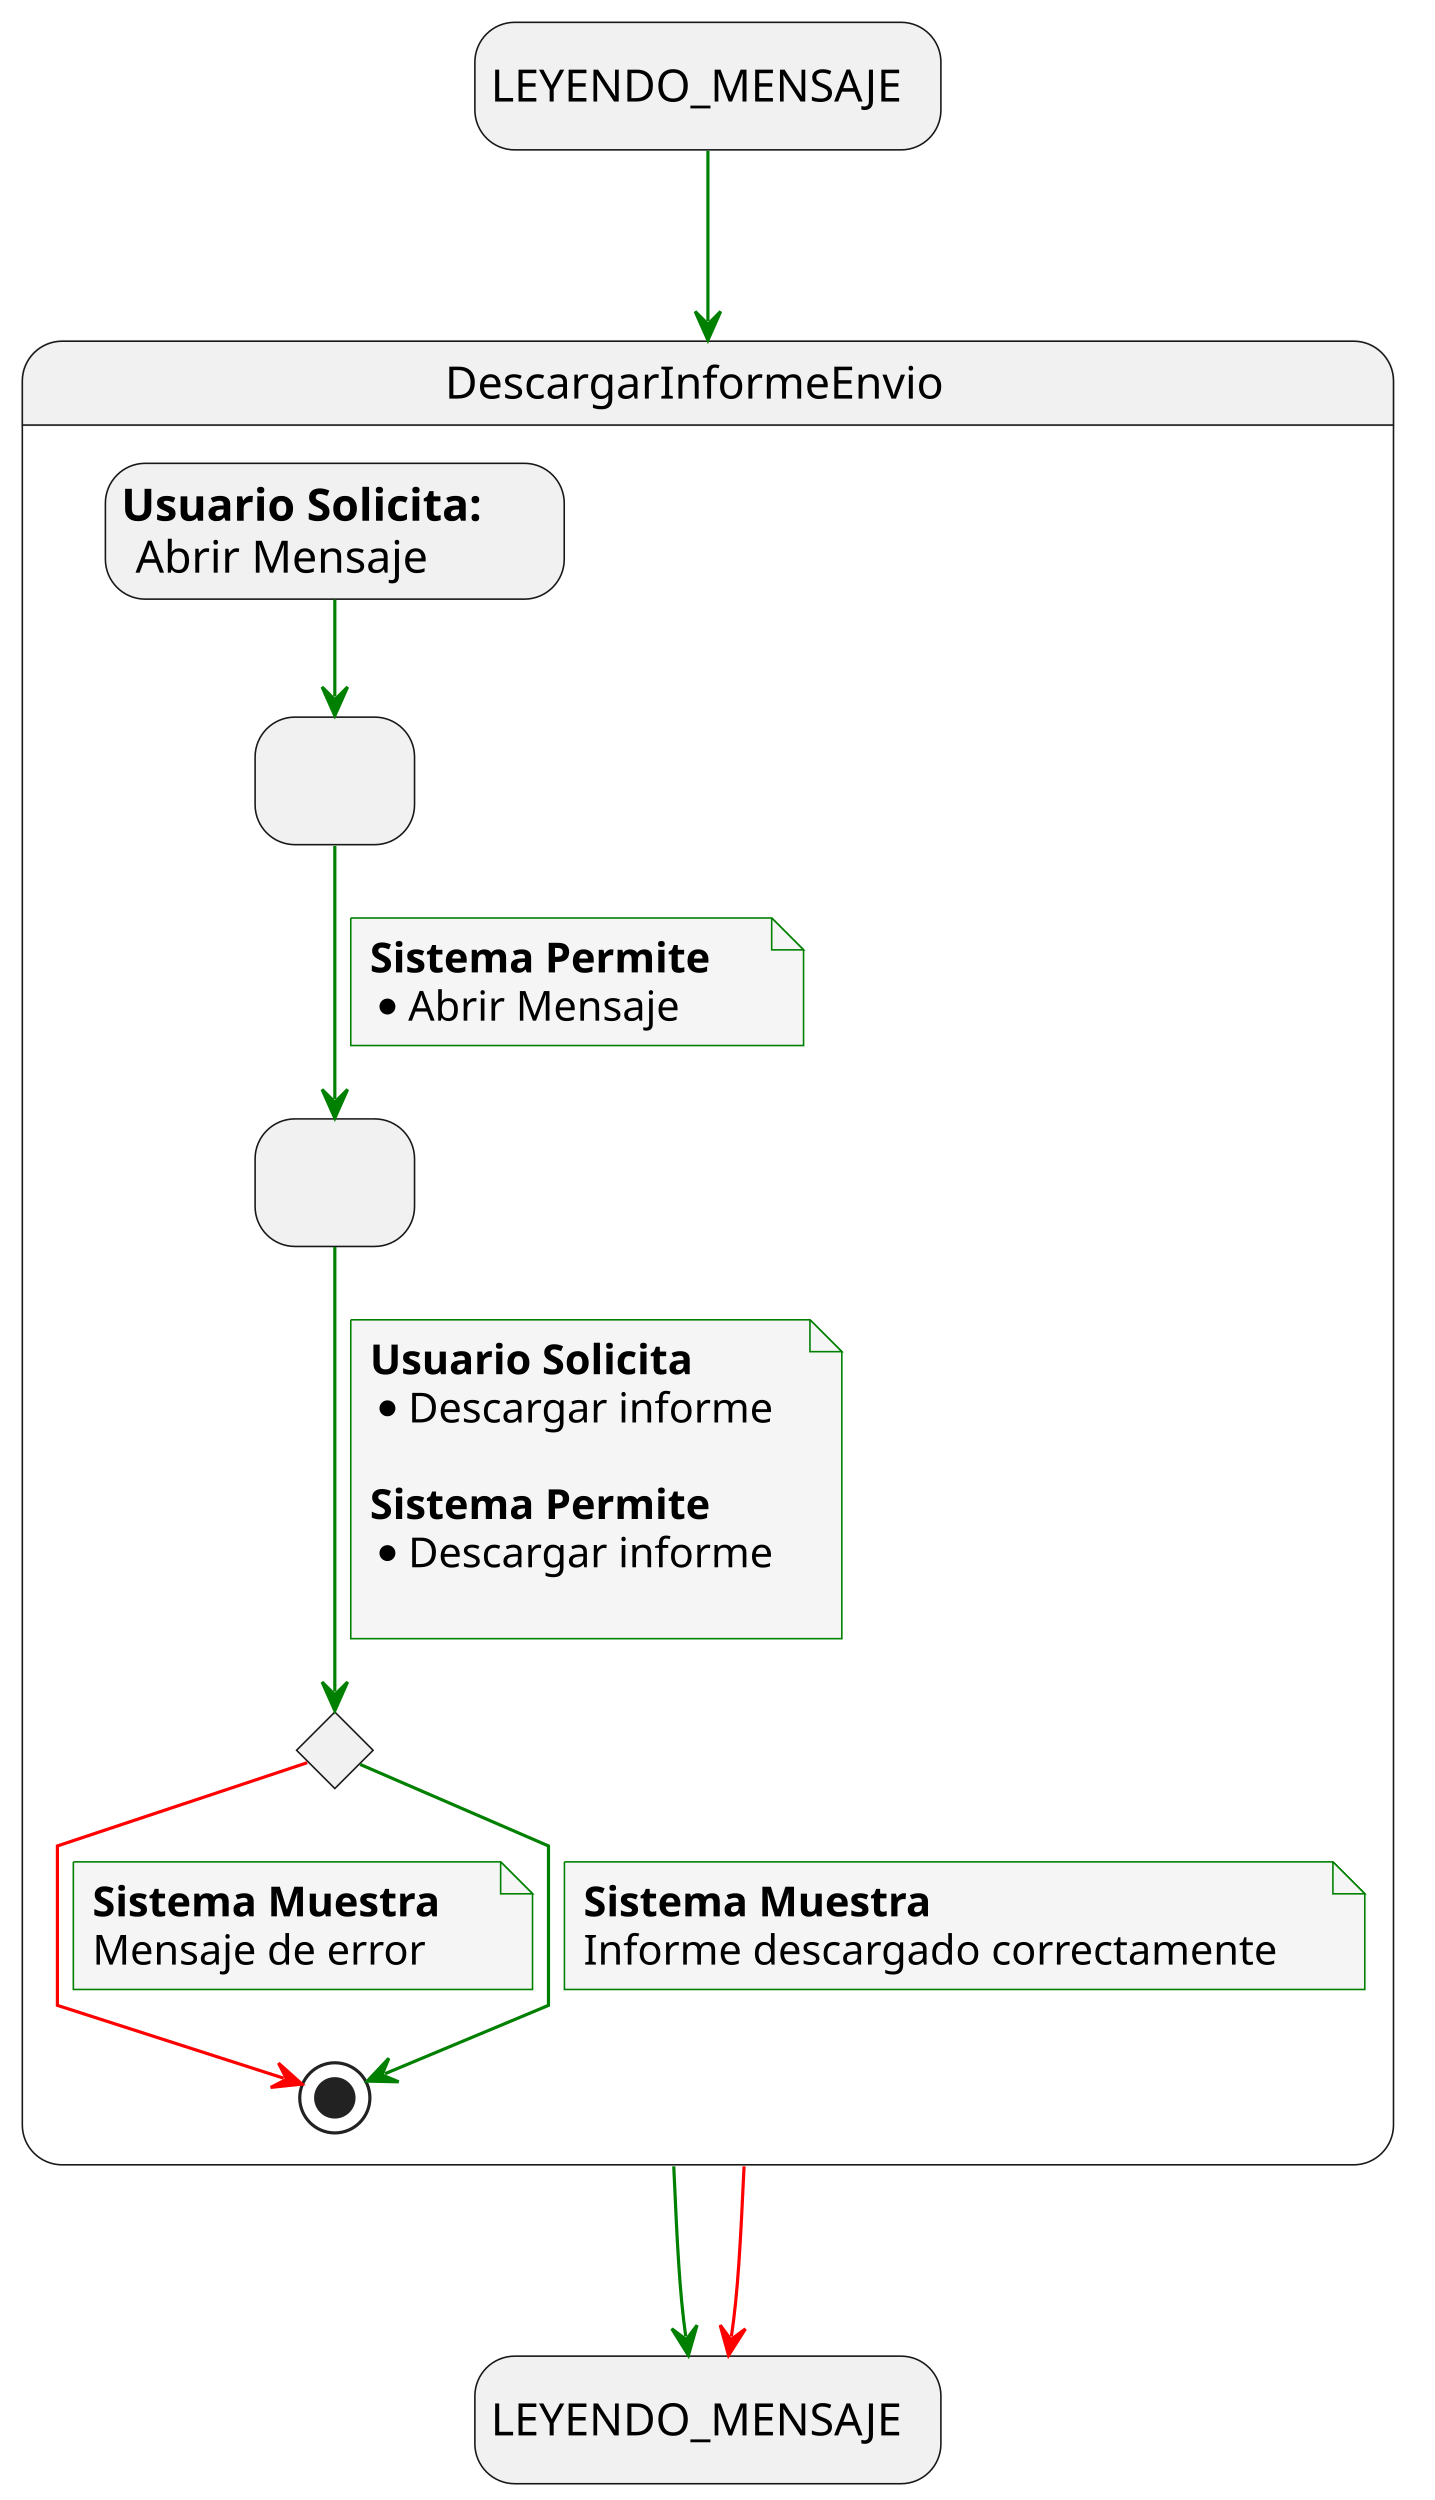
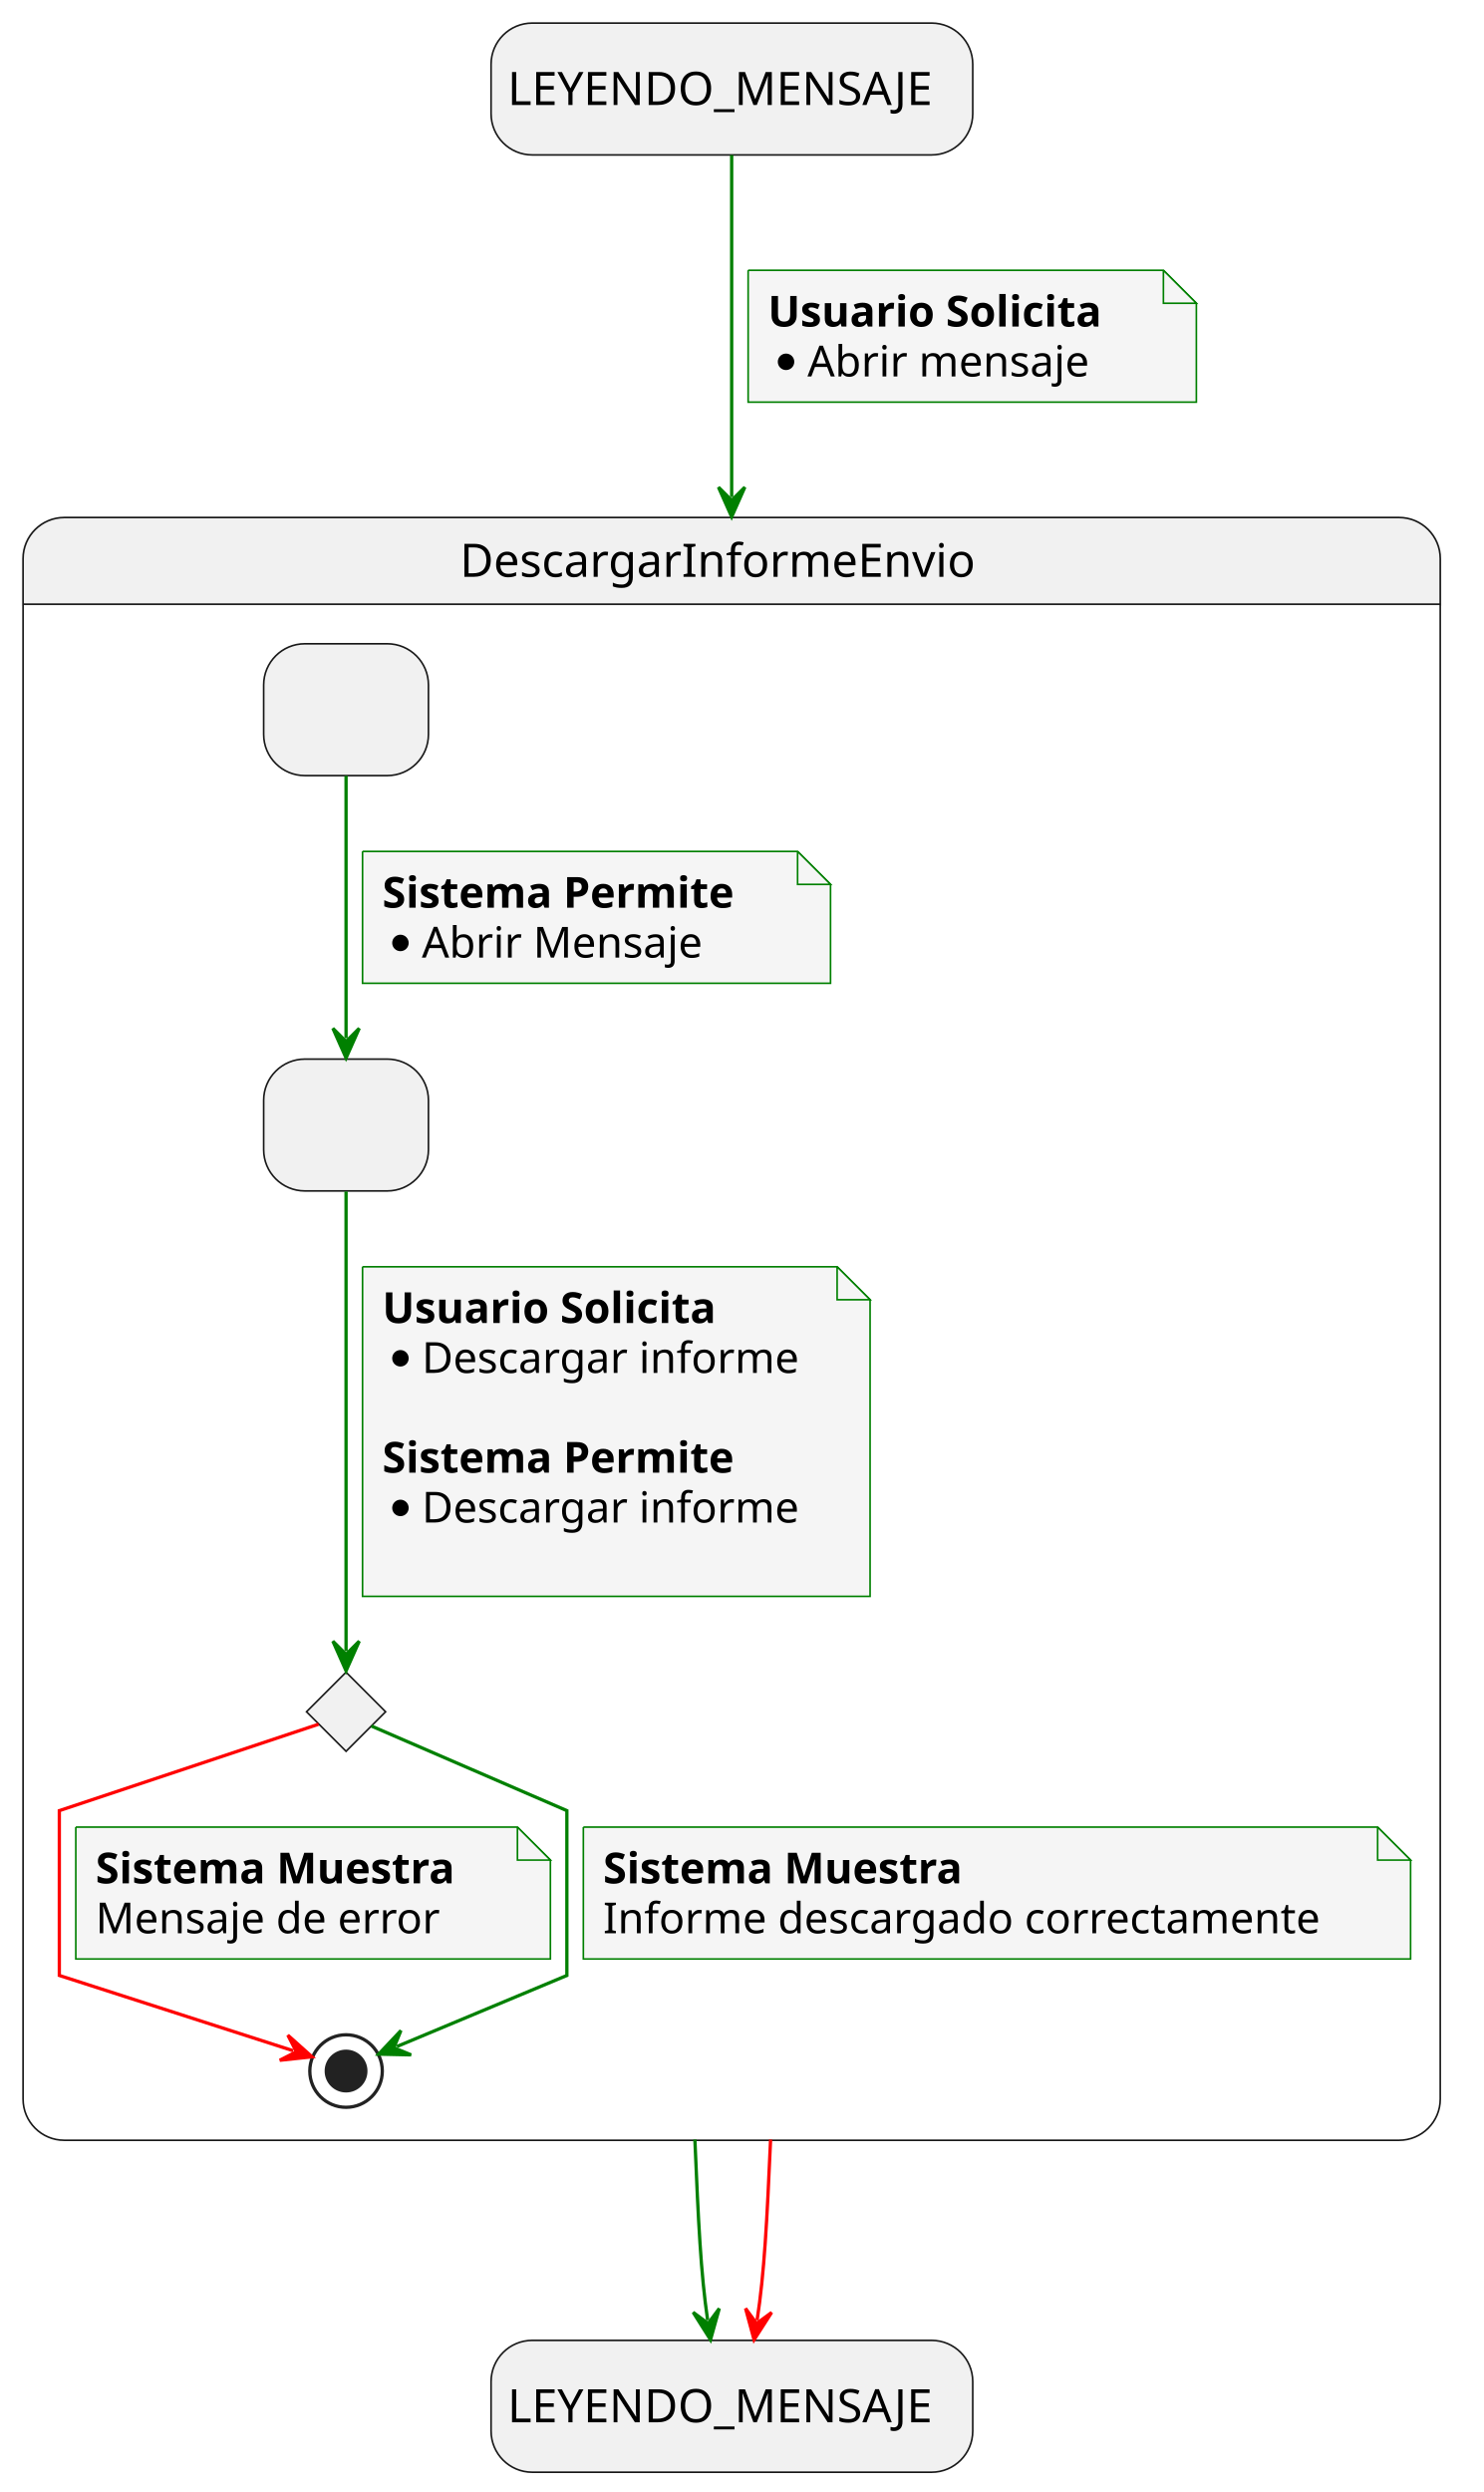
- <svg xmlns="http://www.w3.org/2000/svg" contentStyleType="text/css" data-diagram-type="STATE" height="784px" preserveAspectRatio="none" style="width:450px;height:784px;background:#FFFFFF;" version="1.1" viewBox="0 0 450 784" width="450px" zoomAndPan="magnify">
+ <svg xmlns="http://www.w3.org/2000/svg" contentStyleType="text/css" height="756px" preserveAspectRatio="none" style="width:450px;height:756px;background:#FFFFFF;" version="1.1" viewBox="0 0 450 756" width="450px" zoomAndPan="magnify">
  <defs />
  <g>
-     <rect fill="#F1F1F1" height="40" rx="12.5" ry="12.5" style="stroke:#181818;stroke-width:0.5;" width="146.151" x="148.92" y="7" />
-     <text fill="#000000" font-family="sans-serif" font-size="14" lengthAdjust="spacing" textLength="136.151" x="153.92" y="31.847">LEYENDO_MENSAJE</text>
-     <rect fill="#F1F1F1" height="40" rx="12.5" ry="12.5" style="stroke:#181818;stroke-width:0.5;" width="146.151" x="148.92" y="738.89" />
-     <text fill="#000000" font-family="sans-serif" font-size="14" lengthAdjust="spacing" textLength="136.151" x="153.92" y="763.737">LEYENDO_MENSAJE</text>
-     <path d="M19.5,107 L424.5,107 A12.5,12.5 0 0 1 437,119.5 L437,133.297 L7,133.297 L7,119.5 A12.5,12.5 0 0 1 19.5,107 " fill="#F1F1F1" style="stroke:#F1F1F1;stroke-width:1;" />
-     <rect fill="none" height="571.887" rx="12.5" ry="12.5" style="stroke:#181818;stroke-width:0.5;" width="430" x="7" y="107" />
-     <line style="stroke:#181818;stroke-width:0.5;" x1="7" x2="437" y1="133.297" y2="133.297" />
-     <text fill="#000000" font-family="sans-serif" font-size="14" lengthAdjust="spacing" textLength="164.903" x="139.548" y="124.995">DescargarInformeEnvio</text>
-     <rect fill="#F1F1F1" height="40" rx="12.5" ry="12.5" style="stroke:#181818;stroke-width:0.5;" width="50" x="80" y="224.887" />
-     <text fill="#000000" font-family="sans-serif" font-size="14" lengthAdjust="spacing" textLength="4.45" x="102.775" y="249.734"> </text>
-     <rect fill="#F1F1F1" height="40" rx="12.5" ry="12.5" style="stroke:#181818;stroke-width:0.5;" width="50" x="80" y="350.887" />
-     <text fill="#000000" font-family="sans-serif" font-size="14" lengthAdjust="spacing" textLength="4.45" x="102.775" y="375.734"> </text>
+     <rect fill="#F1F1F1" height="40" rx="12.5" ry="12.5" style="stroke:#181818;stroke-width:0.5;" width="146.151" x="149" y="7" />
+     <text fill="#000000" font-family="sans-serif" font-size="14" lengthAdjust="spacing" textLength="136.151" x="154" y="31.847">LEYENDO_MENSAJE</text>
+     <rect fill="#F1F1F1" height="40" rx="12.5" ry="12.5" style="stroke:#181818;stroke-width:0.5;" width="146.151" x="149" y="710" />
+     <text fill="#000000" font-family="sans-serif" font-size="14" lengthAdjust="spacing" textLength="136.151" x="154" y="734.847">LEYENDO_MENSAJE</text>
+     <path d="M19.5,157 L424.5,157 A12.5,12.5 0 0 1 437,169.5 L437,183.297 L7,183.297 L7,169.5 A12.5,12.5 0 0 1 19.5,157 " fill="#F1F1F1" style="stroke:#F1F1F1;stroke-width:1;" />
+     <rect fill="none" height="492.297" rx="12.5" ry="12.5" style="stroke:#181818;stroke-width:0.5;" width="430" x="7" y="157" />
+     <line style="stroke:#181818;stroke-width:0.5;" x1="7" x2="437" y1="183.297" y2="183.297" />
+     <text fill="#000000" font-family="sans-serif" font-size="14" lengthAdjust="spacing" textLength="164.903" x="139.548" y="174.995">DescargarInformeEnvio</text>
+     <rect fill="#F1F1F1" height="40" rx="12.5" ry="12.5" style="stroke:#181818;stroke-width:0.5;" width="50" x="80" y="195.297" />
+     <text fill="#000000" font-family="sans-serif" font-size="14" lengthAdjust="spacing" textLength="4.45" x="102.775" y="220.144"> </text>
+     <rect fill="#F1F1F1" height="40" rx="12.5" ry="12.5" style="stroke:#181818;stroke-width:0.5;" width="50" x="80" y="321.297" />
+     <text fill="#000000" font-family="sans-serif" font-size="14" lengthAdjust="spacing" textLength="4.45" x="102.775" y="346.144"> </text>
    <g id="elem_descargarInforme">
-       <polygon fill="#F1F1F1" points="105,536.887,117,548.887,105,560.887,93,548.887,105,536.887" style="stroke:#181818;stroke-width:0.5;" />
+       <polygon fill="#F1F1F1" points="105,507.297,117,519.297,105,531.297,93,519.297,105,507.297" style="stroke:#181818;stroke-width:0.5;" />
    </g>
-     <rect fill="#F1F1F1" height="42.594" rx="12.5" ry="12.5" style="stroke:#181818;stroke-width:0.5;" width="143.895" x="33.05" y="145.297" />
-     <text fill="#000000" font-family="sans-serif" font-size="14" font-weight="bold" lengthAdjust="spacing" textLength="129.445" x="38.05" y="163.292">Usuario Solicita:</text>
-     <text fill="#000000" font-family="sans-serif" font-size="14" lengthAdjust="spacing" textLength="4.45" x="167.495" y="163.292"> </text>
-     <text fill="#000000" font-family="sans-serif" font-size="14" lengthAdjust="spacing" textLength="96.257" x="42.5" y="179.589">Abrir Mensaje</text>
-     <ellipse cx="105" cy="657.887" fill="none" rx="11" ry="11" style="stroke:#222222;stroke-width:1;" />
-     <ellipse cx="105" cy="657.887" fill="#222222" rx="6" ry="6" style="stroke:#222222;stroke-width:1;" />
-     <g id="link_usuarioSolicita_solicitudAbrirMensaje">
-       <path d="M105,188.037 C105,199.337 105,207.297 105,218.437 " fill="none" id="usuarioSolicita-to-solicitudAbrirMensaje" style="stroke:#008000;stroke-width:1;" />
-       <polygon fill="#008000" points="105,224.437,109,215.437,105,219.437,101,215.437,105,224.437" style="stroke:#008000;stroke-width:1;" />
-     </g>
+     <ellipse cx="105" cy="628.297" fill="none" rx="11" ry="11" style="stroke:#222222;stroke-width:1;" />
+     <ellipse cx="105" cy="628.297" fill="#222222" rx="6" ry="6" style="stroke:#222222;stroke-width:1;" />
    <g id="link_solicitudAbrirMensaje_solicitudDescargarInforme">
-       <path d="M105,265.257 C105,288.557 105,321.417 105,344.647 " fill="none" id="solicitudAbrirMensaje-to-solicitudDescargarInforme" style="stroke:#008000;stroke-width:1;" />
-       <polygon fill="#008000" points="105,350.647,109,341.647,105,345.647,101,341.647,105,350.647" style="stroke:#008000;stroke-width:1;" />
-       <path d="M110,287.887 L110,327.887 L252,327.887 L252,297.887 L242,287.887 L110,287.887 " fill="#F5F5F5" style="stroke:#008000;stroke-width:0.5;" />
-       <path d="M242,287.887 L242,297.887 L252,297.887 L242,287.887 " fill="#F5F5F5" style="stroke:#008000;stroke-width:0.5;" />
-       <text fill="#000000" font-family="sans-serif" font-size="13" font-weight="bold" lengthAdjust="spacing" textLength="121.221" x="116" y="304.954">Sistema Permite</text>
-       <ellipse cx="121.5" cy="315.652" fill="#000000" rx="2.5" ry="2.5" style="stroke:#000000;stroke-width:0;" />
-       <text fill="#000000" font-family="sans-serif" font-size="13" lengthAdjust="spacing" textLength="89.381" x="128" y="320.087">Abrir Mensaje</text>
+       <path d="M105,235.397 C105,258.637 105,291.637 105,314.967 " fill="none" id="solicitudAbrirMensaje-to-solicitudDescargarInforme" style="stroke:#008000;stroke-width:1;" />
+       <polygon fill="#008000" points="105,320.967,109,311.967,105,315.967,101,311.967,105,320.967" style="stroke:#008000;stroke-width:1;" />
+       <path d="M110,258.297 L110,298.297 L252,298.297 L252,268.297 L242,258.297 L110,258.297 " fill="#F5F5F5" style="stroke:#008000;stroke-width:0.5;" />
+       <path d="M242,258.297 L242,268.297 L252,268.297 L242,258.297 " fill="#F5F5F5" style="stroke:#008000;stroke-width:0.5;" />
+       <text fill="#000000" font-family="sans-serif" font-size="13" font-weight="bold" lengthAdjust="spacing" textLength="121.221" x="116" y="275.364">Sistema Permite</text>
+       <ellipse cx="121.5" cy="286.062" fill="#000000" rx="2.5" ry="2.5" style="stroke:#000000;stroke-width:0;" />
+       <text fill="#000000" font-family="sans-serif" font-size="13" lengthAdjust="spacing" textLength="89.381" x="128" y="290.497">Abrir Mensaje</text>
    </g>
    <g id="link_solicitudDescargarInforme_descargarInforme">
-       <path d="M105,391.057 C105,427.767 105,500.947 105,530.477 " fill="none" id="solicitudDescargarInforme-to-descargarInforme" style="stroke:#008000;stroke-width:1;" />
-       <polygon fill="#008000" points="105,536.477,109,527.477,105,531.477,101,527.477,105,536.477" style="stroke:#008000;stroke-width:1;" />
-       <path d="M110,413.887 L110,513.887 L264,513.887 L264,423.887 L254,413.887 L110,413.887 " fill="#F5F5F5" style="stroke:#008000;stroke-width:0.5;" />
-       <path d="M254,413.887 L254,423.887 L264,423.887 L254,413.887 " fill="#F5F5F5" style="stroke:#008000;stroke-width:0.5;" />
-       <text fill="#000000" font-family="sans-serif" font-size="13" font-weight="bold" lengthAdjust="spacing" textLength="115.001" x="116" y="430.954">Usuario Solicita</text>
-       <ellipse cx="121.5" cy="441.652" fill="#000000" rx="2.5" ry="2.5" style="stroke:#000000;stroke-width:0;" />
-       <text fill="#000000" font-family="sans-serif" font-size="13" lengthAdjust="spacing" textLength="121.323" x="128" y="446.087">Descargar informe</text>
-       <text fill="#000000" font-family="sans-serif" font-size="13" lengthAdjust="spacing" textLength="4.132" x="116" y="461.219"> </text>
-       <text fill="#000000" font-family="sans-serif" font-size="13" font-weight="bold" lengthAdjust="spacing" textLength="121.221" x="116" y="476.352">Sistema Permite</text>
-       <ellipse cx="121.5" cy="487.051" fill="#000000" rx="2.5" ry="2.5" style="stroke:#000000;stroke-width:0;" />
-       <text fill="#000000" font-family="sans-serif" font-size="13" lengthAdjust="spacing" textLength="121.323" x="128" y="491.485">Descargar informe</text>
-       <text fill="#000000" font-family="sans-serif" font-size="13" lengthAdjust="spacing" textLength="4.132" x="116" y="506.618"> </text>
+       <path d="M105,361.467 C105,398.177 105,471.357 105,500.887 " fill="none" id="solicitudDescargarInforme-to-descargarInforme" style="stroke:#008000;stroke-width:1;" />
+       <polygon fill="#008000" points="105,506.887,109,497.887,105,501.887,101,497.887,105,506.887" style="stroke:#008000;stroke-width:1;" />
+       <path d="M110,384.297 L110,484.297 L264,484.297 L264,394.297 L254,384.297 L110,384.297 " fill="#F5F5F5" style="stroke:#008000;stroke-width:0.5;" />
+       <path d="M254,384.297 L254,394.297 L264,394.297 L254,384.297 " fill="#F5F5F5" style="stroke:#008000;stroke-width:0.5;" />
+       <text fill="#000000" font-family="sans-serif" font-size="13" font-weight="bold" lengthAdjust="spacing" textLength="115.001" x="116" y="401.364">Usuario Solicita</text>
+       <ellipse cx="121.5" cy="412.062" fill="#000000" rx="2.5" ry="2.5" style="stroke:#000000;stroke-width:0;" />
+       <text fill="#000000" font-family="sans-serif" font-size="13" lengthAdjust="spacing" textLength="121.323" x="128" y="416.497">Descargar informe</text>
+       <text fill="#000000" font-family="sans-serif" font-size="13" lengthAdjust="spacing" textLength="4.132" x="116" y="431.629"> </text>
+       <text fill="#000000" font-family="sans-serif" font-size="13" font-weight="bold" lengthAdjust="spacing" textLength="121.221" x="116" y="446.762">Sistema Permite</text>
+       <ellipse cx="121.5" cy="457.461" fill="#000000" rx="2.5" ry="2.5" style="stroke:#000000;stroke-width:0;" />
+       <text fill="#000000" font-family="sans-serif" font-size="13" lengthAdjust="spacing" textLength="121.323" x="128" y="461.895">Descargar informe</text>
+       <text fill="#000000" font-family="sans-serif" font-size="13" lengthAdjust="spacing" textLength="4.132" x="116" y="477.028"> </text>
    </g>
    <g id="link_descargarInforme_*end*DescargarInformeEnvio">
-       <path d="M96.34,552.777 C74.33,560.107 18,578.887 18,578.887 C18,578.887 18,628.887 18,628.887 C18,628.887 65.919,644.308 88.969,651.728 " fill="none" id="descargarInforme-to-*end*DescargarInformeEnvio" style="stroke:#FF0000;stroke-width:1;" />
-       <polygon fill="#FF0000" points="94.68,653.567,87.339,647.001,89.921,652.035,84.887,654.617,94.68,653.567" style="stroke:#FF0000;stroke-width:1;" />
-       <path d="M23,583.887 L23,623.887 L167,623.887 L167,593.887 L157,583.887 L23,583.887 " fill="#F5F5F5" style="stroke:#008000;stroke-width:0.5;" />
-       <path d="M157,583.887 L157,593.887 L167,593.887 L157,583.887 " fill="#F5F5F5" style="stroke:#008000;stroke-width:0.5;" />
-       <text fill="#000000" font-family="sans-serif" font-size="13" font-weight="bold" lengthAdjust="spacing" textLength="123.576" x="29" y="600.954">Sistema Muestra</text>
-       <text fill="#000000" font-family="sans-serif" font-size="13" lengthAdjust="spacing" textLength="110.303" x="29" y="616.087">Mensaje de error</text>
+       <path d="M96.66,523.077 C74.88,530.337 18,549.297 18,549.297 C18,549.297 18,599.297 18,599.297 C18,599.297 65.919,614.718 88.969,622.138 " fill="none" id="descargarInforme-to-*end*DescargarInformeEnvio" style="stroke:#FF0000;stroke-width:1;" />
+       <polygon fill="#FF0000" points="94.68,623.977,87.339,617.412,89.921,622.445,84.887,625.027,94.68,623.977" style="stroke:#FF0000;stroke-width:1;" />
+       <path d="M23,554.297 L23,594.297 L167,594.297 L167,564.297 L157,554.297 L23,554.297 " fill="#F5F5F5" style="stroke:#008000;stroke-width:0.5;" />
+       <path d="M157,554.297 L157,564.297 L167,564.297 L157,554.297 " fill="#F5F5F5" style="stroke:#008000;stroke-width:0.5;" />
+       <text fill="#000000" font-family="sans-serif" font-size="13" font-weight="bold" lengthAdjust="spacing" textLength="123.576" x="29" y="571.364">Sistema Muestra</text>
+       <text fill="#000000" font-family="sans-serif" font-size="13" lengthAdjust="spacing" textLength="110.303" x="29" y="586.497">Mensaje de error</text>
    </g>
    <g id="link_descargarInforme_*end*DescargarInformeEnvio">
-       <path d="M112.95,553.327 C130.7,561.007 172,578.887 172,578.887 C172,578.887 172,628.887 172,628.887 C172,628.887 139.455,642.481 120.715,650.321 " fill="none" id="descargarInforme-to-*end*DescargarInformeEnvio-1" style="stroke:#008000;stroke-width:1;" />
-       <polygon fill="#008000" points="115.18,652.637,125.026,652.854,119.793,650.707,121.939,645.473,115.18,652.637" style="stroke:#008000;stroke-width:1;" />
-       <path d="M177,583.887 L177,623.887 L428,623.887 L428,593.887 L418,583.887 L177,583.887 " fill="#F5F5F5" style="stroke:#008000;stroke-width:0.5;" />
-       <path d="M418,583.887 L418,593.887 L428,593.887 L418,583.887 " fill="#F5F5F5" style="stroke:#008000;stroke-width:0.5;" />
-       <text fill="#000000" font-family="sans-serif" font-size="13" font-weight="bold" lengthAdjust="spacing" textLength="123.576" x="183" y="600.954">Sistema Muestra</text>
-       <text fill="#000000" font-family="sans-serif" font-size="13" lengthAdjust="spacing" textLength="230.775" x="183" y="616.087">Informe descargado correctamente</text>
+       <path d="M112.69,523.627 C130.28,531.237 172,549.297 172,549.297 C172,549.297 172,599.297 172,599.297 C172,599.297 139.056,613.062 120.426,620.852 " fill="none" id="descargarInforme-to-*end*DescargarInformeEnvio-1" style="stroke:#008000;stroke-width:1;" />
+       <polygon fill="#008000" points="114.89,623.167,124.736,623.385,119.503,621.238,121.65,616.005,114.89,623.167" style="stroke:#008000;stroke-width:1;" />
+       <path d="M177,554.297 L177,594.297 L428,594.297 L428,564.297 L418,554.297 L177,554.297 " fill="#F5F5F5" style="stroke:#008000;stroke-width:0.5;" />
+       <path d="M418,554.297 L418,564.297 L428,564.297 L418,554.297 " fill="#F5F5F5" style="stroke:#008000;stroke-width:0.5;" />
+       <text fill="#000000" font-family="sans-serif" font-size="13" font-weight="bold" lengthAdjust="spacing" textLength="123.576" x="183" y="571.364">Sistema Muestra</text>
+       <text fill="#000000" font-family="sans-serif" font-size="13" lengthAdjust="spacing" textLength="230.775" x="183" y="586.497">Informe descargado correctamente</text>
    </g>
    <g id="link_startState_DescargarInformeEnvio">
-       <path d="M222,47.31 C222,61.35 222,76.14 222,100.67 " fill="none" id="startState-to-DescargarInformeEnvio" style="stroke:#008000;stroke-width:1;" />
-       <polygon fill="#008000" points="222,106.67,226,97.67,222,101.67,218,97.67,222,106.67" style="stroke:#008000;stroke-width:1;" />
+       <path d="M222,47.06 C222,69.84 222,104.69 222,150.8 " fill="none" id="startState-to-DescargarInformeEnvio" style="stroke:#008000;stroke-width:1;" />
+       <polygon fill="#008000" points="222,156.8,226,147.8,222,151.8,218,147.8,222,156.8" style="stroke:#008000;stroke-width:1;" />
+       <path d="M227,82 L227,122 L363,122 L363,92 L353,82 L227,82 " fill="#F5F5F5" style="stroke:#008000;stroke-width:0.5;" />
+       <path d="M353,82 L353,92 L363,92 L353,82 " fill="#F5F5F5" style="stroke:#008000;stroke-width:0.5;" />
+       <text fill="#000000" font-family="sans-serif" font-size="13" font-weight="bold" lengthAdjust="spacing" textLength="115.001" x="233" y="99.067">Usuario Solicita</text>
+       <ellipse cx="238.5" cy="109.766" fill="#000000" rx="2.5" ry="2.5" style="stroke:#000000;stroke-width:0;" />
+       <text fill="#000000" font-family="sans-serif" font-size="13" lengthAdjust="spacing" textLength="90.829" x="245" y="114.2">Abrir mensaje</text>
    </g>
    <g id="link_DescargarInformeEnvio_endState">
-       <path d="M211.29,679.37 C212.39,703.88 213.088,718.708 215.048,732.708 " fill="none" id="DescargarInformeEnvio-to-endState" style="stroke:#008000;stroke-width:1;" />
-       <polygon fill="#008000" points="215.88,738.65,218.594,729.182,215.187,733.698,210.671,730.292,215.88,738.65" style="stroke:#008000;stroke-width:1;" />
+       <path d="M210.84,649.08 C211.9,674.04 212.612,689.513 214.712,703.883 " fill="none" id="DescargarInformeEnvio-to-endState" style="stroke:#008000;stroke-width:1;" />
+       <polygon fill="#008000" points="215.58,709.82,218.237,700.336,214.857,704.873,210.321,701.493,215.58,709.82" style="stroke:#008000;stroke-width:1;" />
    </g>
    <g id="link_DescargarInformeEnvio_endState">
-       <path d="M233.34,679.37 C232.18,703.88 231.442,718.715 229.362,732.715 " fill="none" id="DescargarInformeEnvio-to-endState-1" style="stroke:#FF0000;stroke-width:1;" />
-       <polygon fill="#FF0000" points="228.48,738.65,233.759,730.336,229.215,733.704,225.846,729.16,228.48,738.65" style="stroke:#FF0000;stroke-width:1;" />
+       <path d="M233.81,649.08 C232.7,674.04 231.936,689.52 229.716,703.89 " fill="none" id="DescargarInformeEnvio-to-endState-1" style="stroke:#FF0000;stroke-width:1;" />
+       <polygon fill="#FF0000" points="228.8,709.82,234.127,701.536,229.563,704.879,226.221,700.315,228.8,709.82" style="stroke:#FF0000;stroke-width:1;" />
    </g>
  </g>
</svg>
